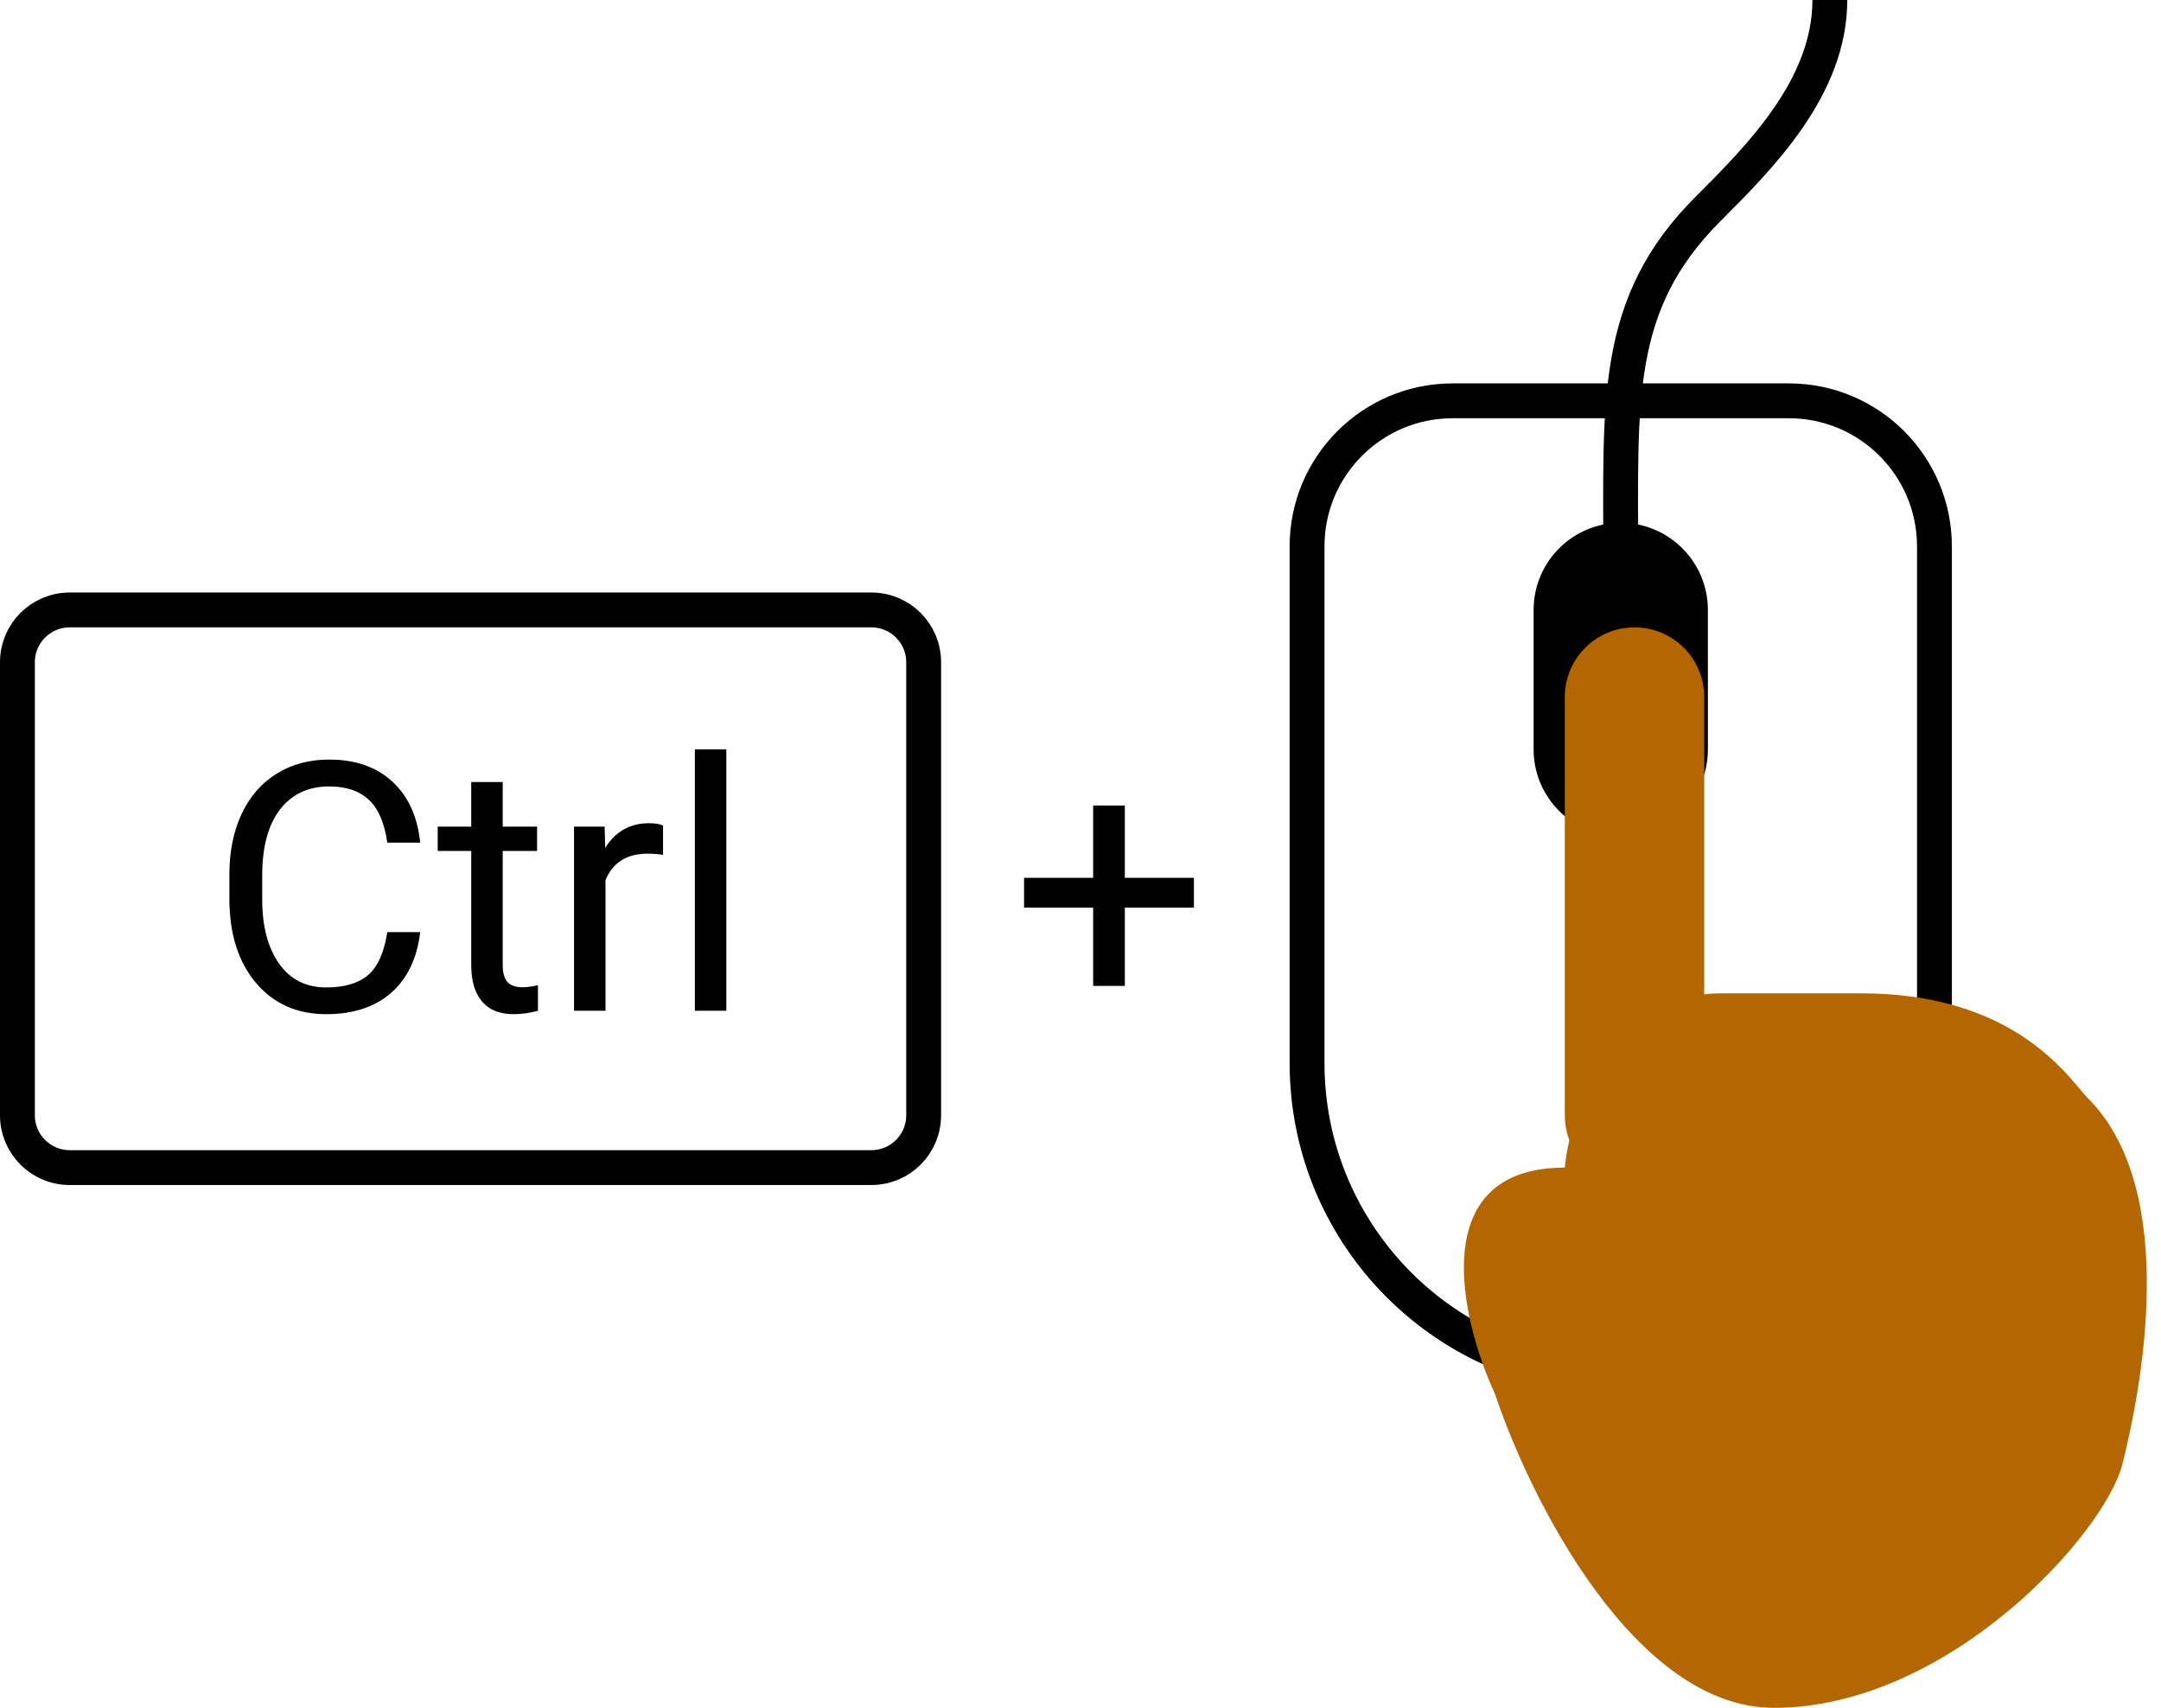
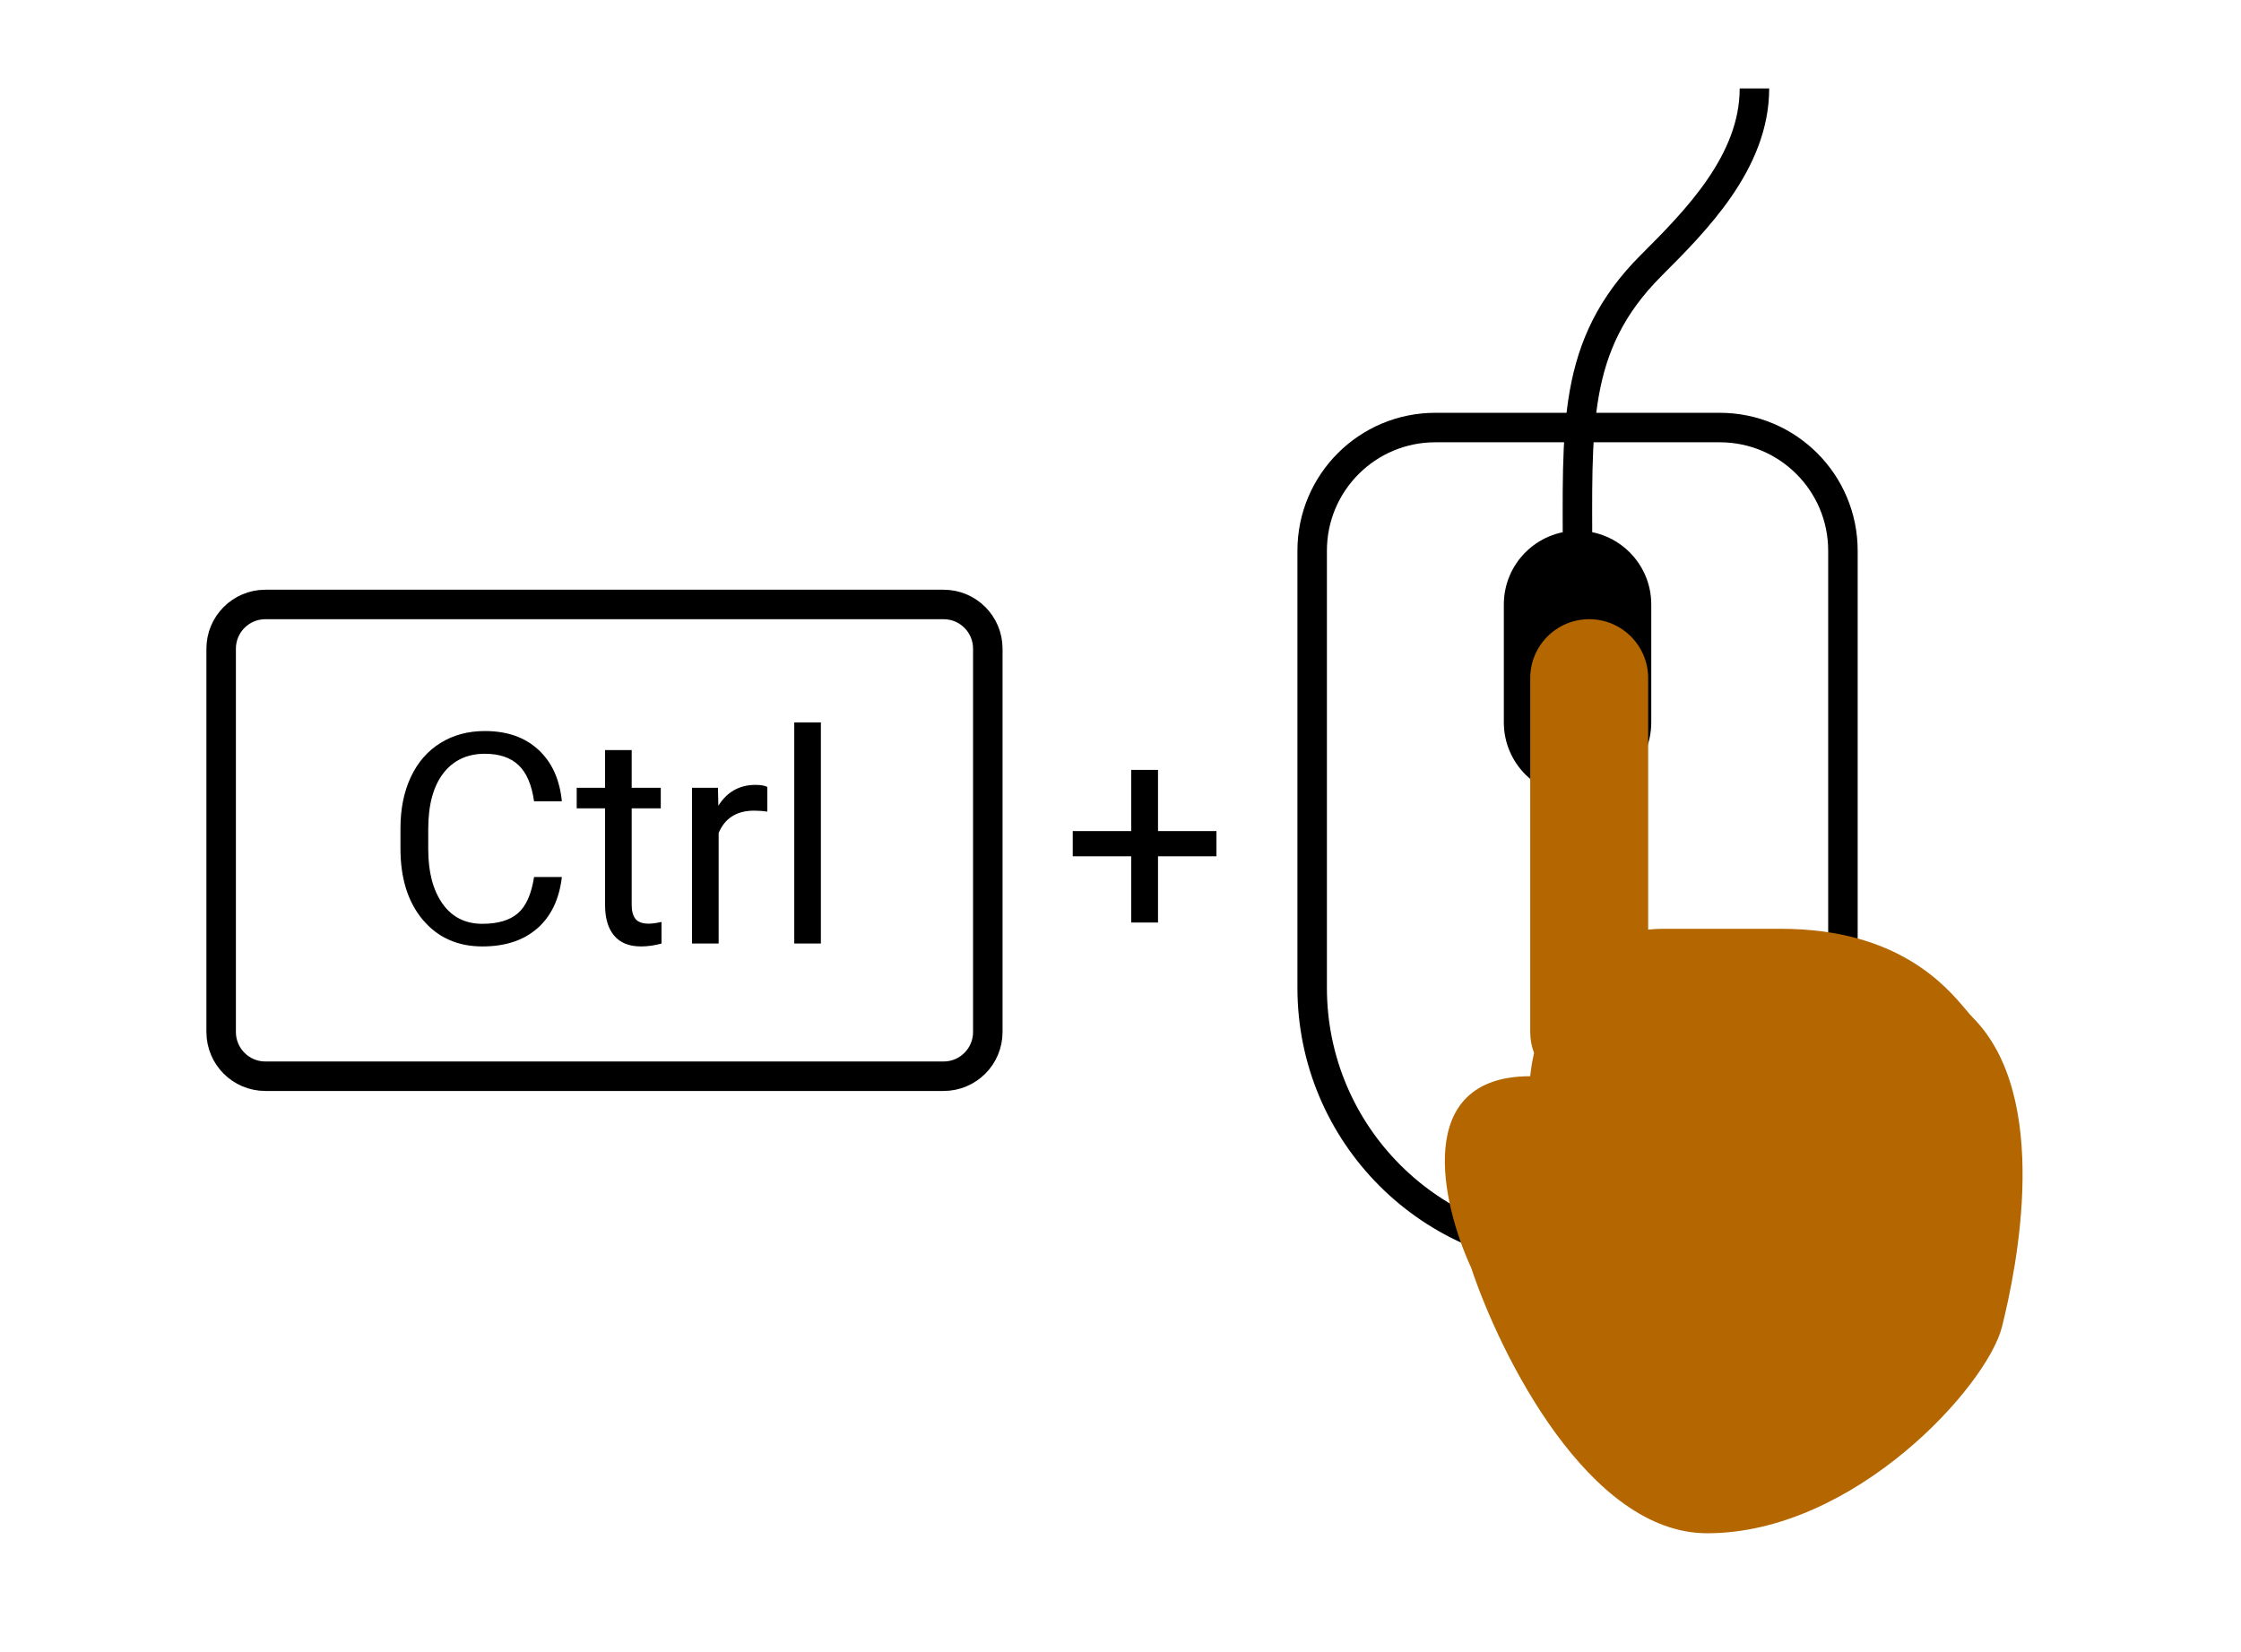
- <svg xmlns="http://www.w3.org/2000/svg" width="62" height="49" viewBox="0 0 62 49" fill="none">
-   <path d="M41.677 11.5H51.323C53.63 11.5 55.5 13.37 55.5 15.677V30.5C55.5 35.471 51.471 39.5 46.5 39.5C41.529 39.5 37.5 35.471 37.5 30.5V15.677C37.5 13.37 39.37 11.5 41.677 11.5Z" stroke="black" />
-   <path d="M52.499 0C52.499 2.5 50.499 4.5 48.999 6C46.279 8.72 46.5 11.5 46.5 16" stroke="black" />
-   <rect x="44" y="15" width="5" height="9" rx="2.5" fill="black" />
-   <path fill-rule="evenodd" clip-rule="evenodd" d="M46.895 18C45.79 18 44.895 18.895 44.895 20V32C44.895 32.251 44.941 32.491 45.025 32.712C44.96 32.998 44.918 33.266 44.894 33.5C40.894 33.5 41.894 37.833 42.894 40C43.895 43 46.895 49 50.895 49C55.895 49 60.395 44 60.895 42C61.395 40 62.587 34.193 59.895 31.5C59.836 31.441 59.763 31.355 59.673 31.248C59 30.446 57.365 28.5 53.395 28.5L49.395 28.5C49.222 28.5 49.055 28.51 48.895 28.528V20C48.895 18.895 47.999 18 46.895 18Z" fill="#B46600" />
-   <rect x="0.5" y="17.5" width="26" height="16" rx="1.5" stroke="black" />
-   <path d="M12.055 26.744C11.967 27.496 11.688 28.077 11.22 28.487C10.754 28.894 10.134 29.098 9.359 29.098C8.52 29.098 7.846 28.797 7.338 28.194C6.833 27.592 6.581 26.787 6.581 25.777V25.094C6.581 24.433 6.698 23.852 6.933 23.351C7.17 22.849 7.506 22.465 7.938 22.198C8.371 21.928 8.873 21.793 9.442 21.793C10.198 21.793 10.803 22.005 11.259 22.428C11.714 22.848 11.98 23.43 12.055 24.176H11.112C11.031 23.609 10.854 23.199 10.58 22.945C10.31 22.691 9.931 22.564 9.442 22.564C8.843 22.564 8.373 22.786 8.031 23.229C7.693 23.671 7.523 24.301 7.523 25.118V25.807C7.523 26.578 7.685 27.192 8.007 27.648C8.329 28.103 8.78 28.331 9.359 28.331C9.88 28.331 10.279 28.214 10.556 27.98C10.836 27.742 11.021 27.33 11.112 26.744H12.055ZM14.423 22.438V23.717H15.409V24.415H14.423V27.691C14.423 27.903 14.467 28.062 14.555 28.17C14.643 28.274 14.792 28.326 15.004 28.326C15.108 28.326 15.251 28.307 15.434 28.268V29C15.196 29.065 14.965 29.098 14.74 29.098C14.337 29.098 14.032 28.976 13.827 28.731C13.622 28.487 13.52 28.141 13.52 27.691V24.415H12.558V23.717H13.52V22.438H14.423ZM19.023 24.527C18.886 24.505 18.738 24.493 18.578 24.493C17.986 24.493 17.584 24.745 17.372 25.25V29H16.469V23.717H17.348L17.362 24.327C17.659 23.855 18.078 23.619 18.622 23.619C18.798 23.619 18.931 23.642 19.023 23.688V24.527ZM20.839 29H19.936V21.5H20.839V29Z" fill="black" />
-   <path d="M32.272 25.186H34.254V26.041H32.272V28.287H31.363V26.041H29.381V25.186H31.363V23.111H32.272V25.186Z" fill="black" />
+ <svg xmlns="http://www.w3.org/2000/svg" width="76" height="56" viewBox="0 0 76 56" fill="none">
+   <path d="M48.677 14.5H58.323C60.63 14.5 62.5 16.37 62.5 18.677V33.5C62.5 38.471 58.471 42.5 53.5 42.5C48.529 42.5 44.5 38.471 44.5 33.5V18.677C44.5 16.37 46.37 14.5 48.677 14.5Z" stroke="black" />
+   <path d="M59.499 3C59.499 5.5 57.499 7.5 55.999 9C53.279 11.72 53.5 14.5 53.5 19" stroke="black" />
+   <rect x="51" y="18" width="5" height="9" rx="2.5" fill="black" />
+   <path fill-rule="evenodd" clip-rule="evenodd" d="M53.895 21C52.79 21 51.895 21.895 51.895 23V35C51.895 35.251 51.941 35.491 52.025 35.712C51.96 35.998 51.918 36.266 51.894 36.5C47.894 36.5 48.894 40.833 49.894 43C50.895 46 53.895 52 57.895 52C62.895 52 67.394 47 67.894 45C68.394 43 69.587 37.193 66.894 34.5C66.836 34.441 66.763 34.355 66.673 34.248C66 33.446 64.365 31.5 60.395 31.5L56.395 31.5C56.222 31.5 56.055 31.51 55.895 31.528V23C55.895 21.895 54.999 21 53.895 21Z" fill="#B46600" />
+   <rect x="7.5" y="20.5" width="26" height="16" rx="1.5" stroke="black" />
+   <path d="M19.055 29.744C18.967 30.496 18.689 31.077 18.22 31.487C17.754 31.894 17.134 32.098 16.359 32.098C15.52 32.098 14.846 31.797 14.338 31.194C13.833 30.592 13.581 29.787 13.581 28.777V28.094C13.581 27.433 13.698 26.852 13.933 26.351C14.17 25.849 14.505 25.465 14.938 25.198C15.371 24.928 15.873 24.793 16.442 24.793C17.198 24.793 17.803 25.005 18.259 25.428C18.715 25.848 18.98 26.43 19.055 27.176H18.112C18.031 26.609 17.854 26.199 17.58 25.945C17.31 25.691 16.931 25.564 16.442 25.564C15.843 25.564 15.373 25.786 15.031 26.229C14.693 26.671 14.523 27.301 14.523 28.118V28.807C14.523 29.578 14.685 30.192 15.007 30.648C15.329 31.103 15.78 31.331 16.359 31.331C16.88 31.331 17.279 31.214 17.556 30.98C17.836 30.742 18.021 30.33 18.112 29.744H19.055ZM21.423 25.438V26.717H22.409V27.415H21.423V30.691C21.423 30.903 21.467 31.062 21.555 31.17C21.643 31.274 21.792 31.326 22.004 31.326C22.108 31.326 22.251 31.307 22.434 31.268V32C22.196 32.065 21.965 32.098 21.74 32.098C21.337 32.098 21.032 31.976 20.827 31.731C20.622 31.487 20.52 31.141 20.52 30.691V27.415H19.558V26.717H20.52V25.438H21.423ZM26.023 27.527C25.886 27.505 25.738 27.493 25.578 27.493C24.986 27.493 24.584 27.745 24.372 28.25V32H23.469V26.717H24.348L24.362 27.327C24.659 26.855 25.078 26.619 25.622 26.619C25.798 26.619 25.931 26.642 26.023 26.688V27.527ZM27.839 32H26.936V24.5H27.839V32Z" fill="black" />
+   <path d="M39.272 28.186H41.254V29.041H39.272V31.287H38.363V29.041H36.381V28.186H38.363V26.111H39.272V28.186Z" fill="black" />
</svg>
